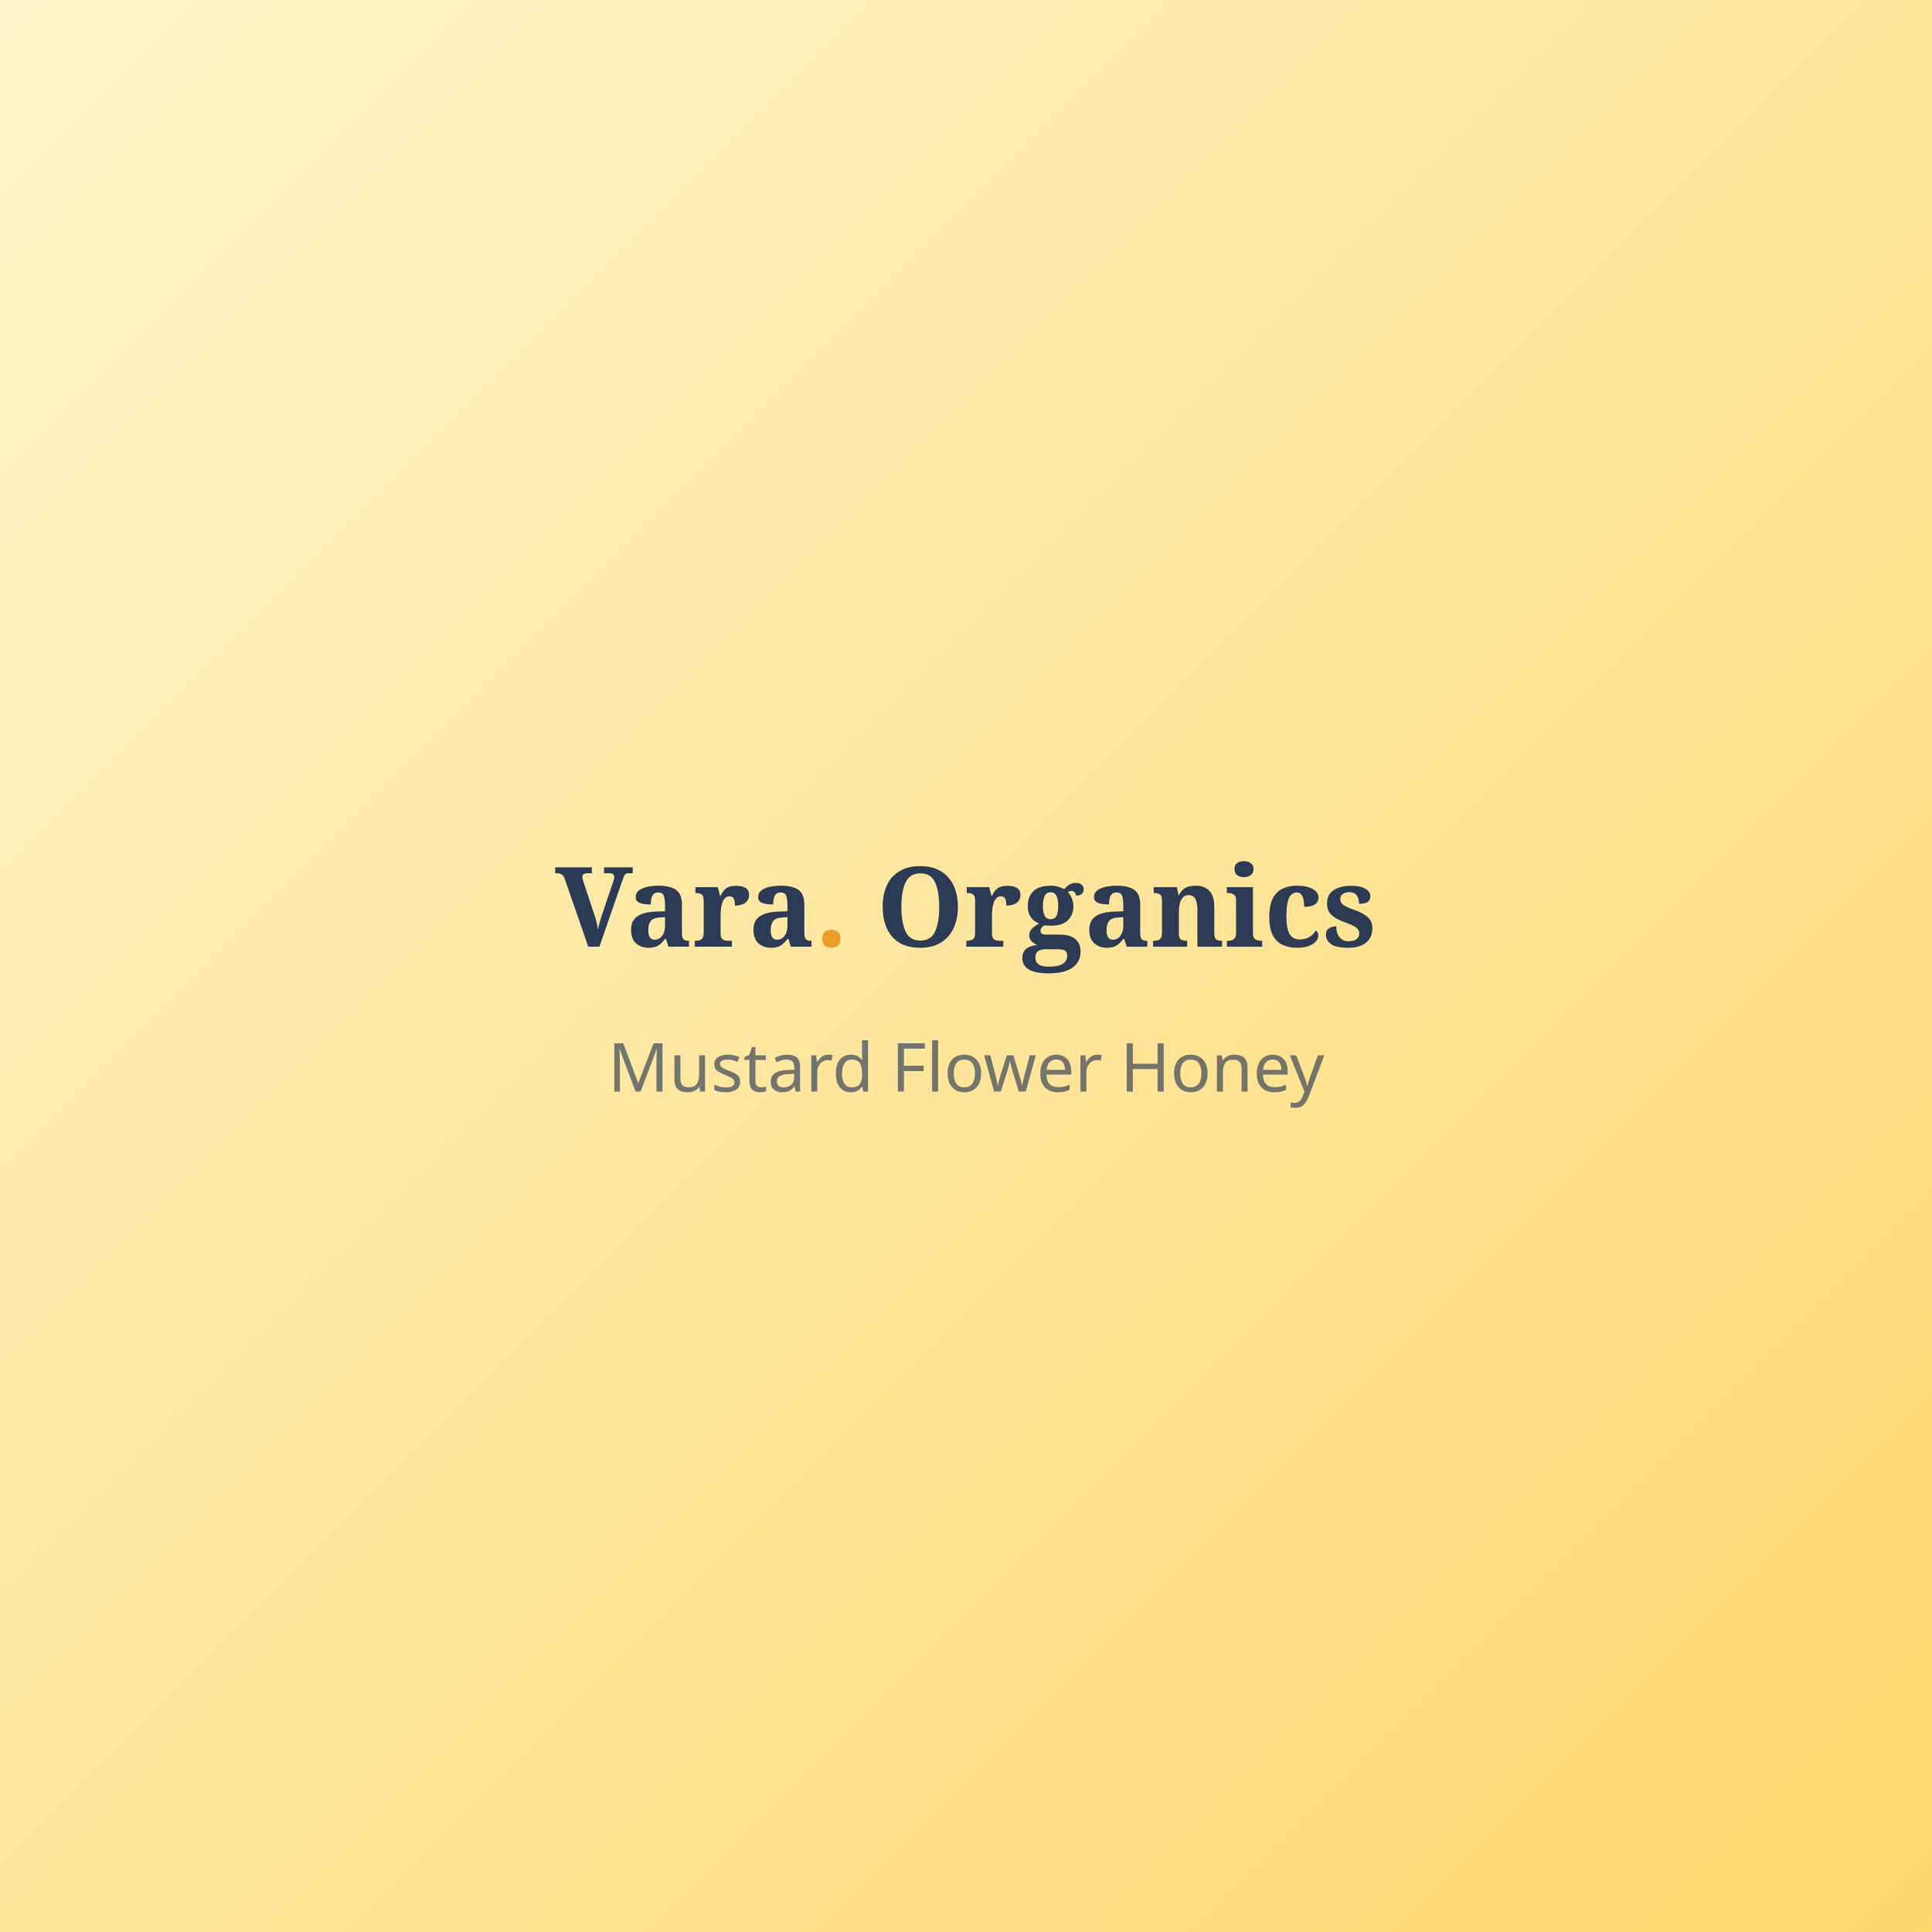
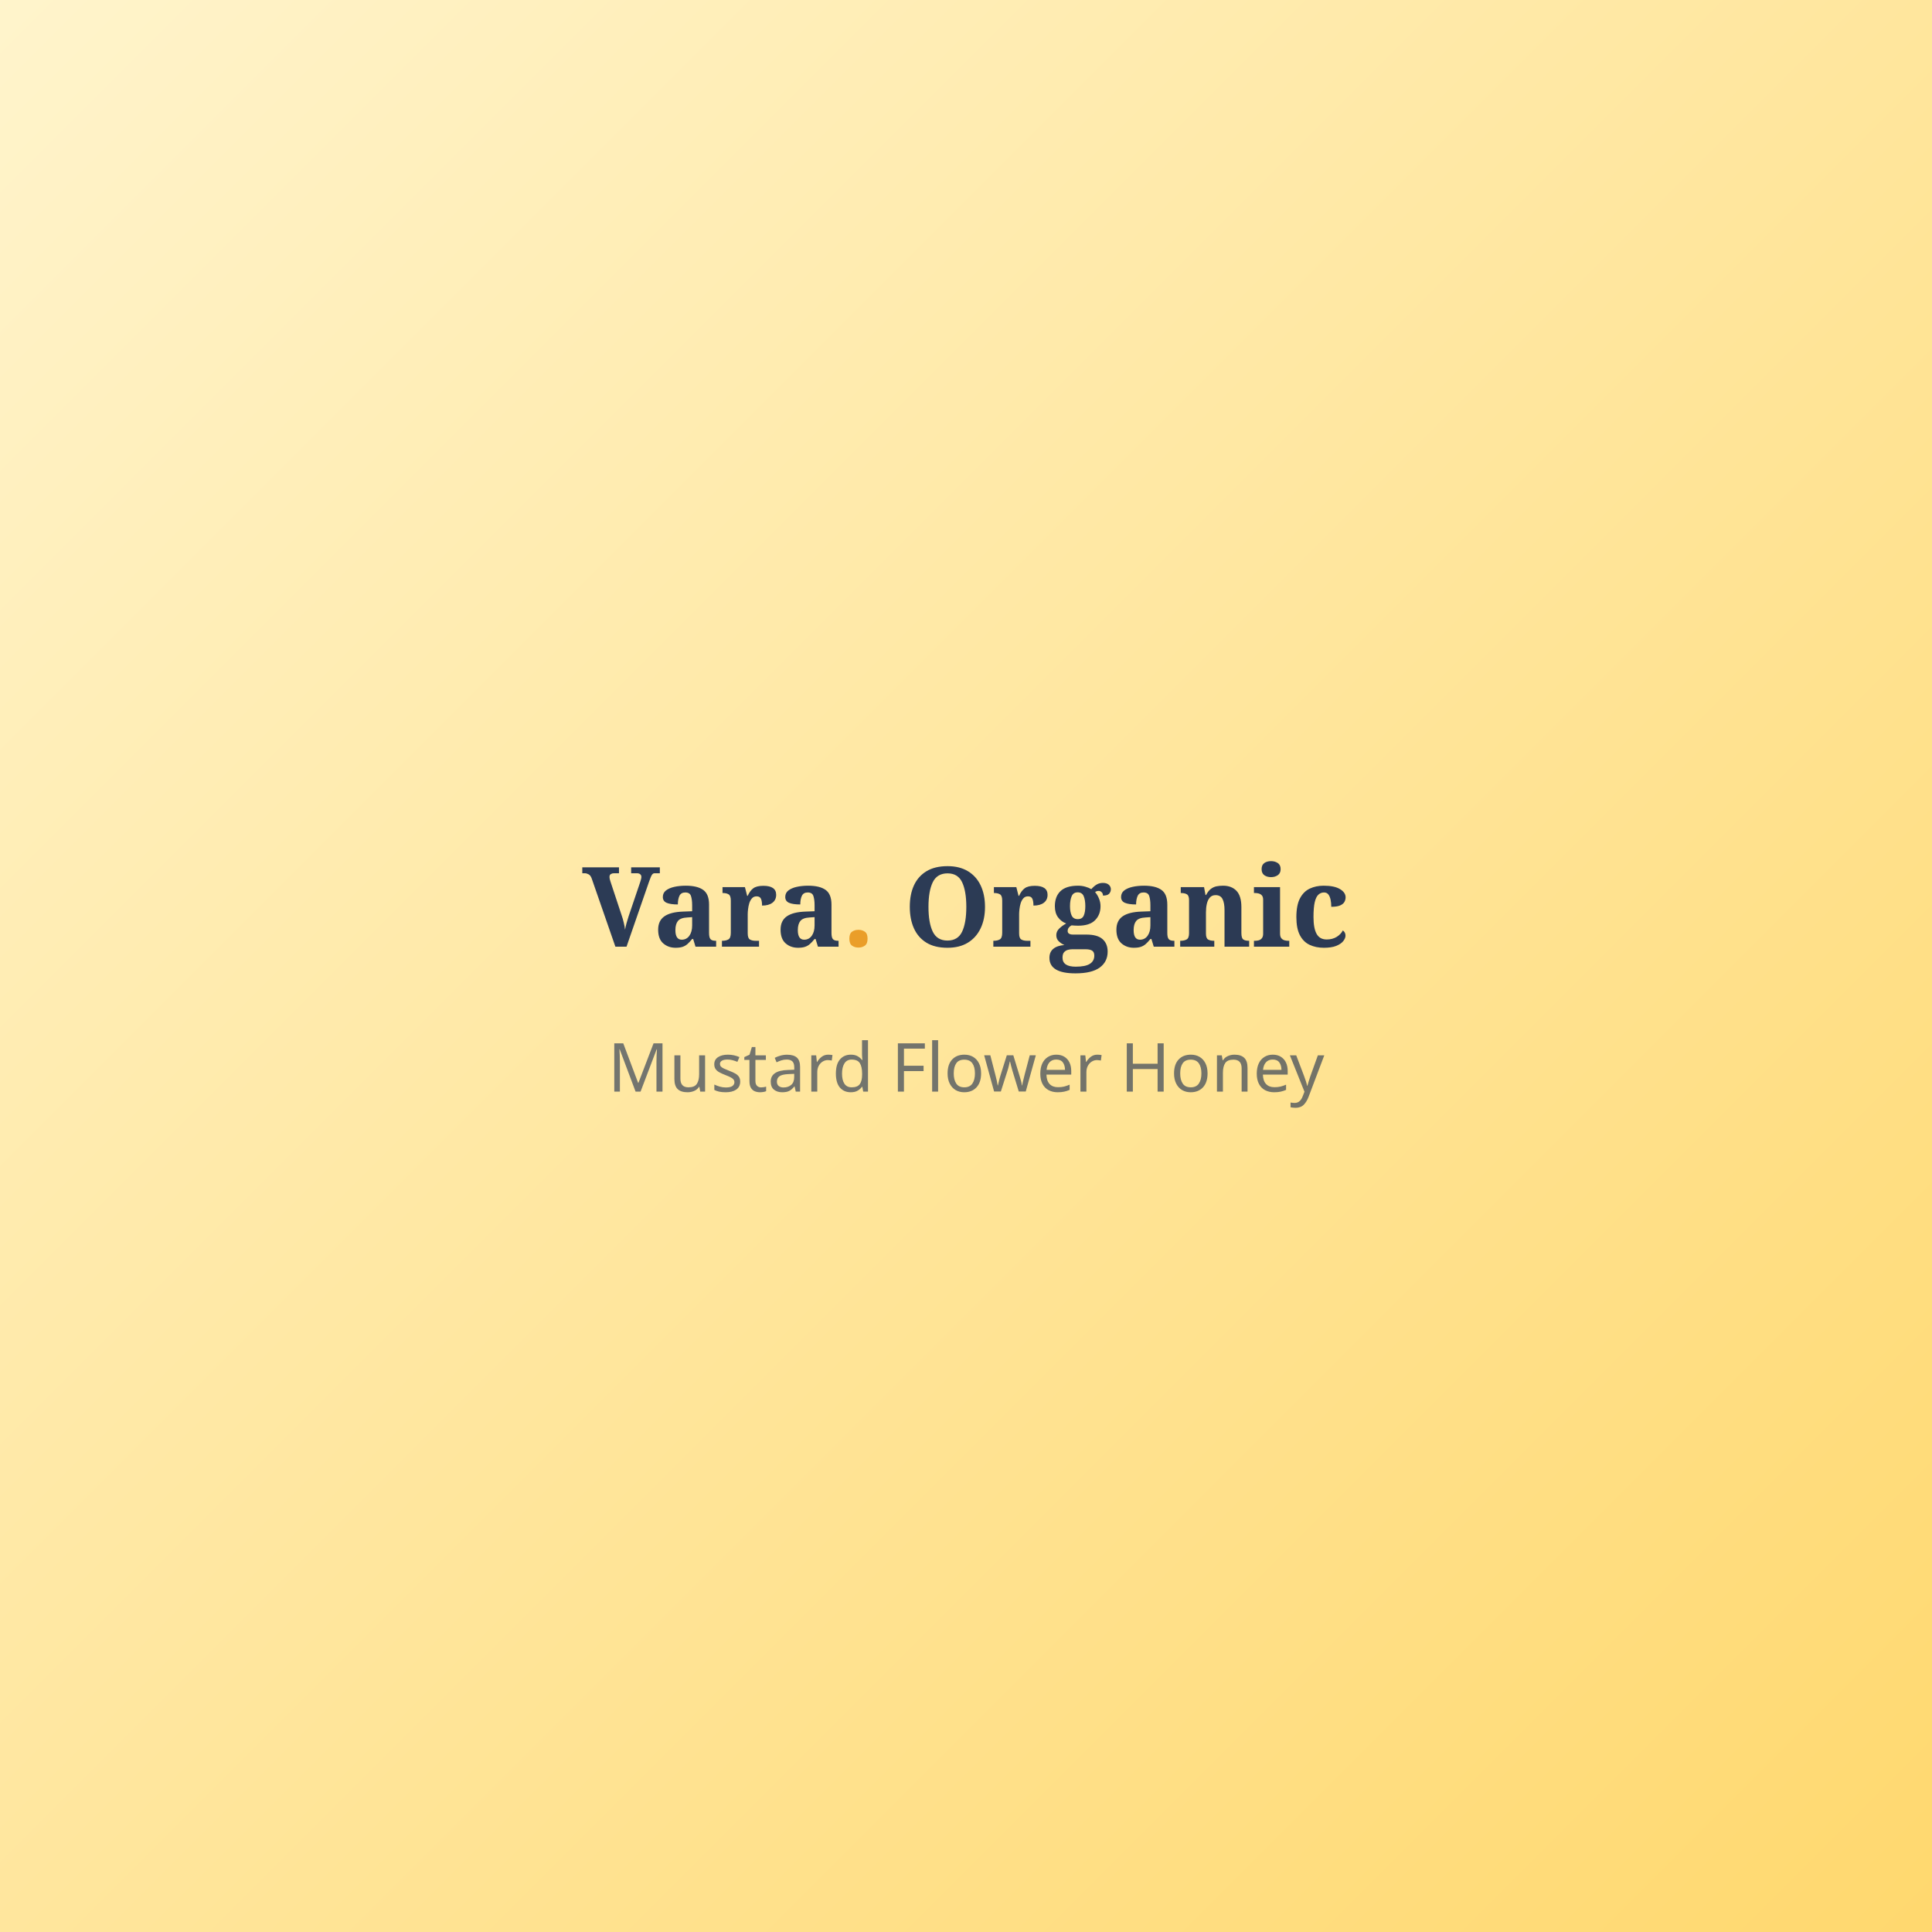
<svg xmlns="http://www.w3.org/2000/svg" viewBox="0 0 800 800" role="img" aria-label="Mustard Flower Honey">
  <defs>
    <linearGradient id="g" x1="0" y1="0" x2="1" y2="1">
      <stop offset="0" stop-color="#FFF4CC" />
      <stop offset="1" stop-color="#FFD86E" />
    </linearGradient>
  </defs>
  <rect width="800" height="800" fill="url(#g)" />
-   <text x="400" y="392" font-family="Georgia,serif" font-size="46" font-weight="600" fill="#15284C" text-anchor="middle" opacity="0.9">Vara<tspan fill="#E8961C">.</tspan> Organics</text>
+   <text x="400" y="392" font-family="Georgia,serif" font-size="46" font-weight="600" fill="#15284C" text-anchor="middle" opacity="0.9">Vara<tspan fill="#E8961C">.</tspan> Organic</text>
  <text x="400" y="452" font-family="system-ui,sans-serif" font-size="28" fill="#15284C" text-anchor="middle" opacity="0.6">Mustard Flower Honey</text>
</svg>
